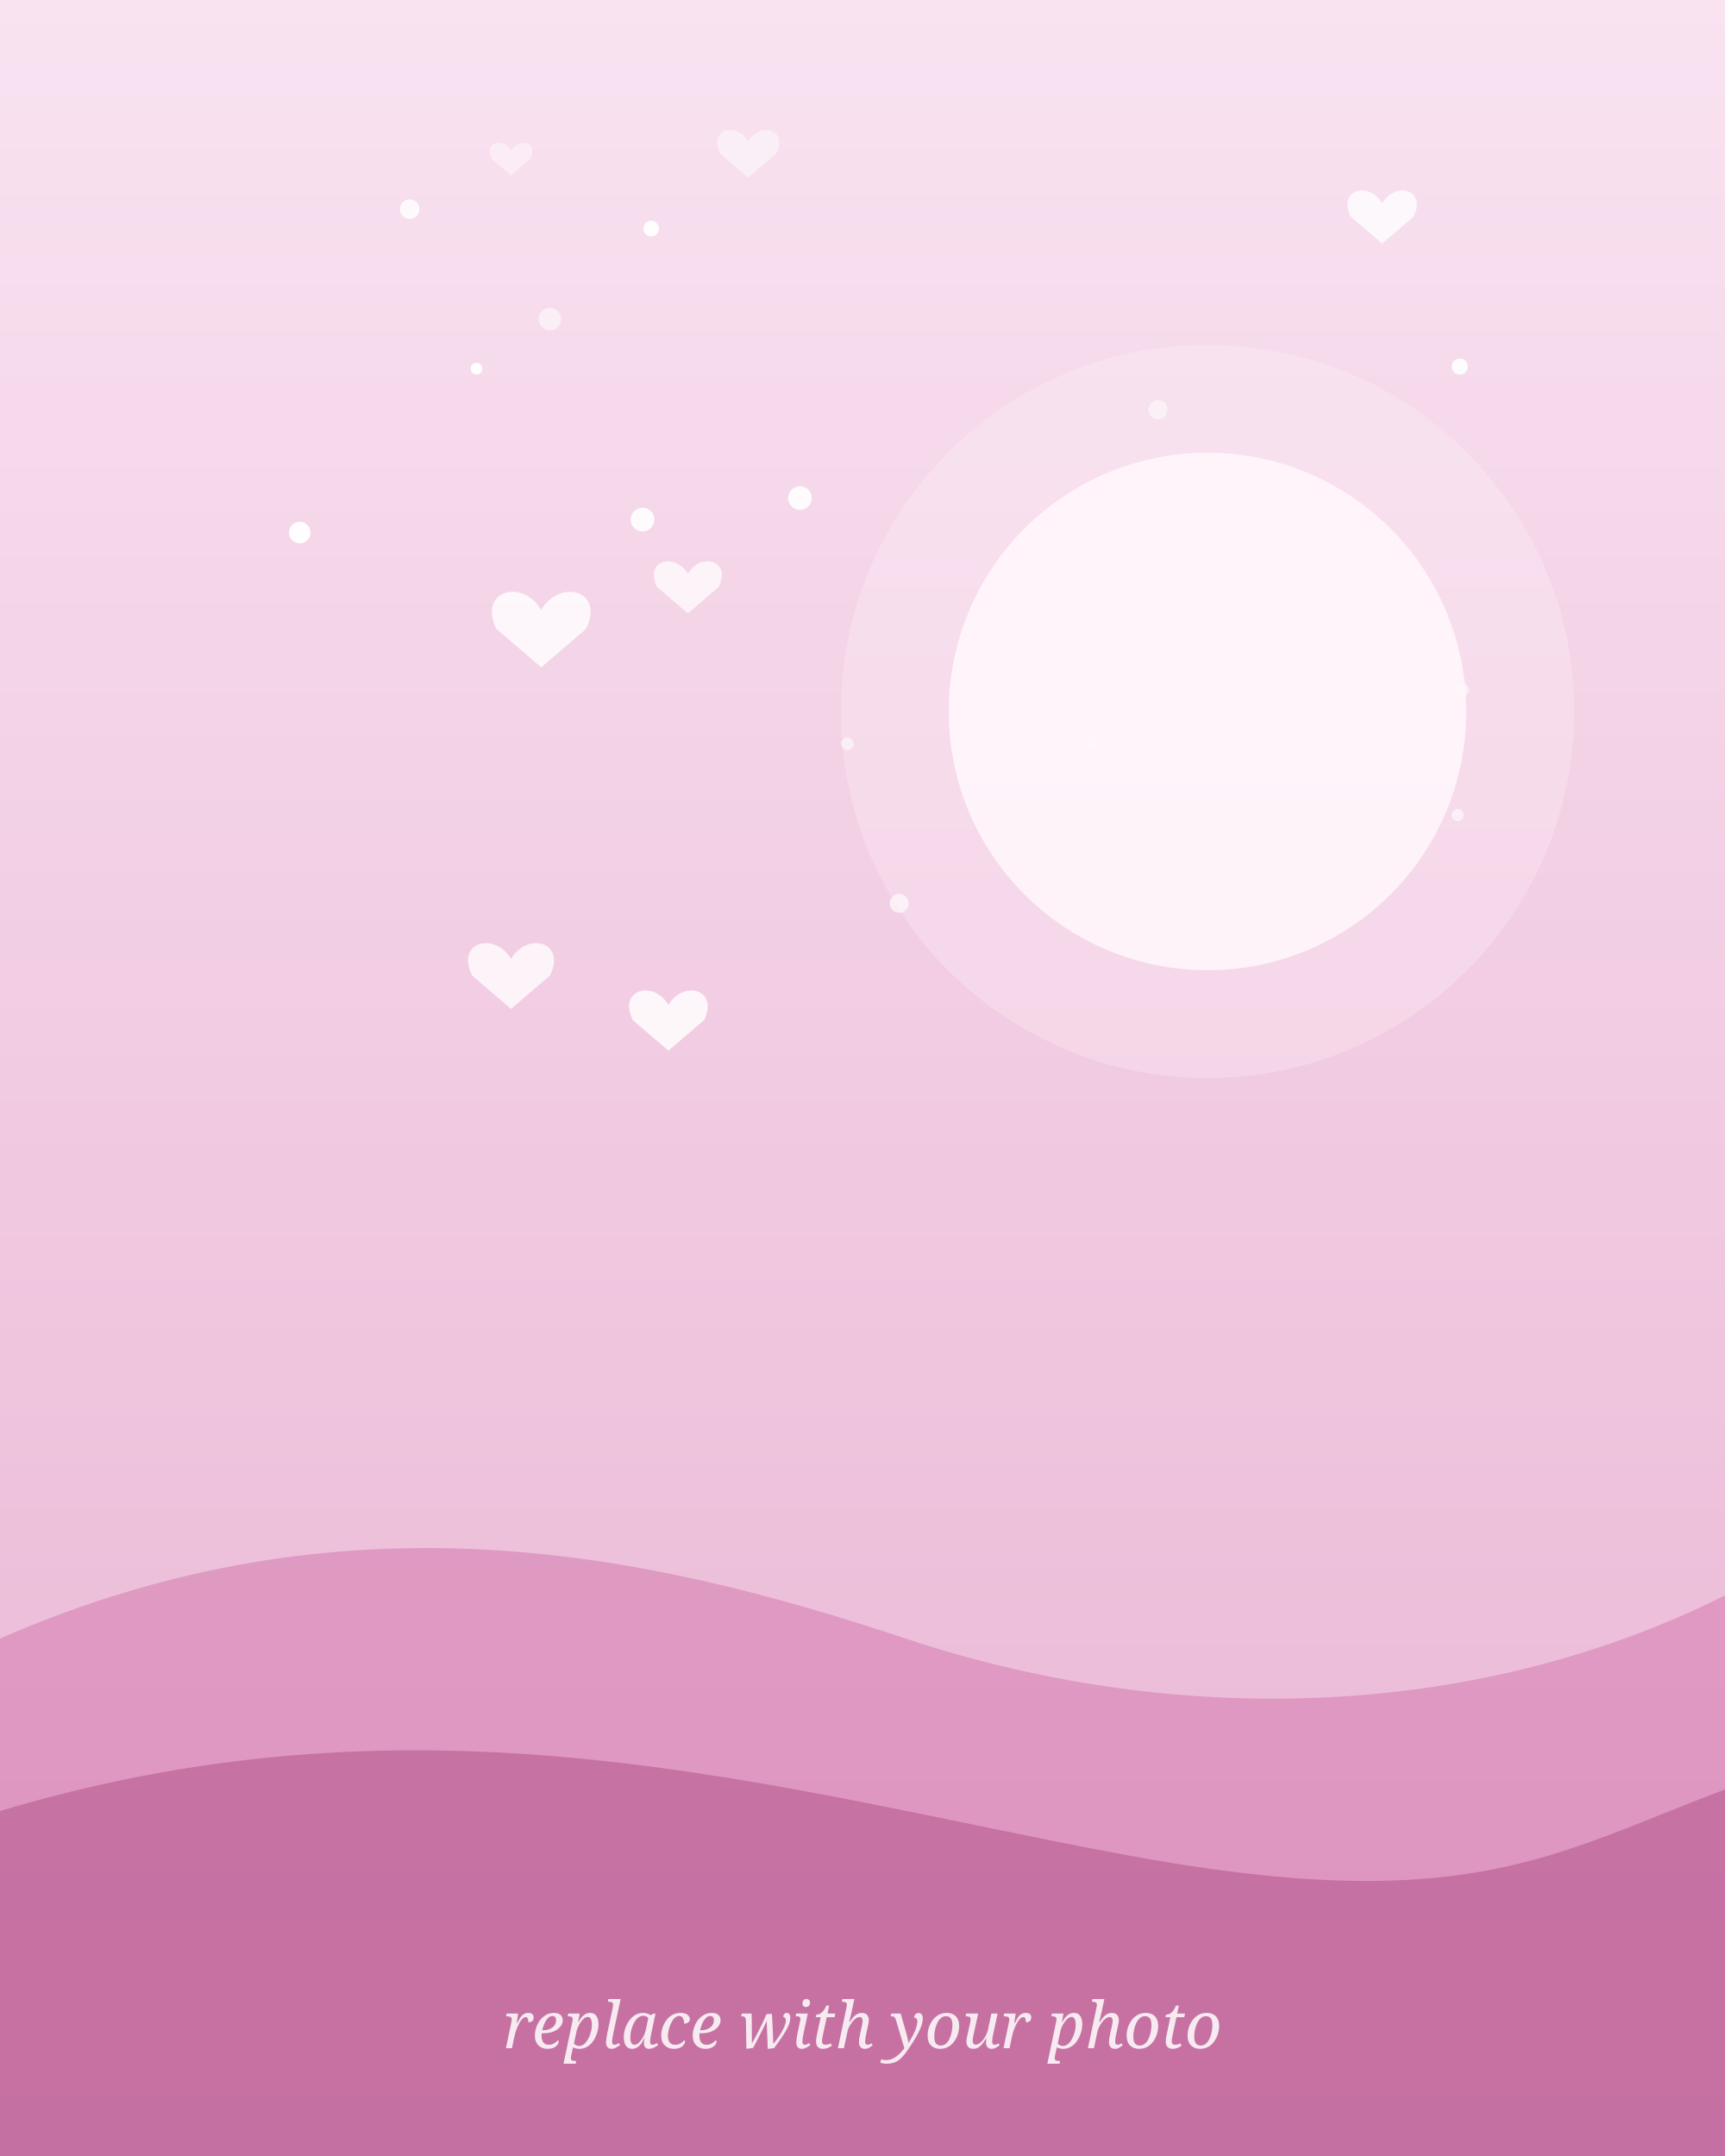
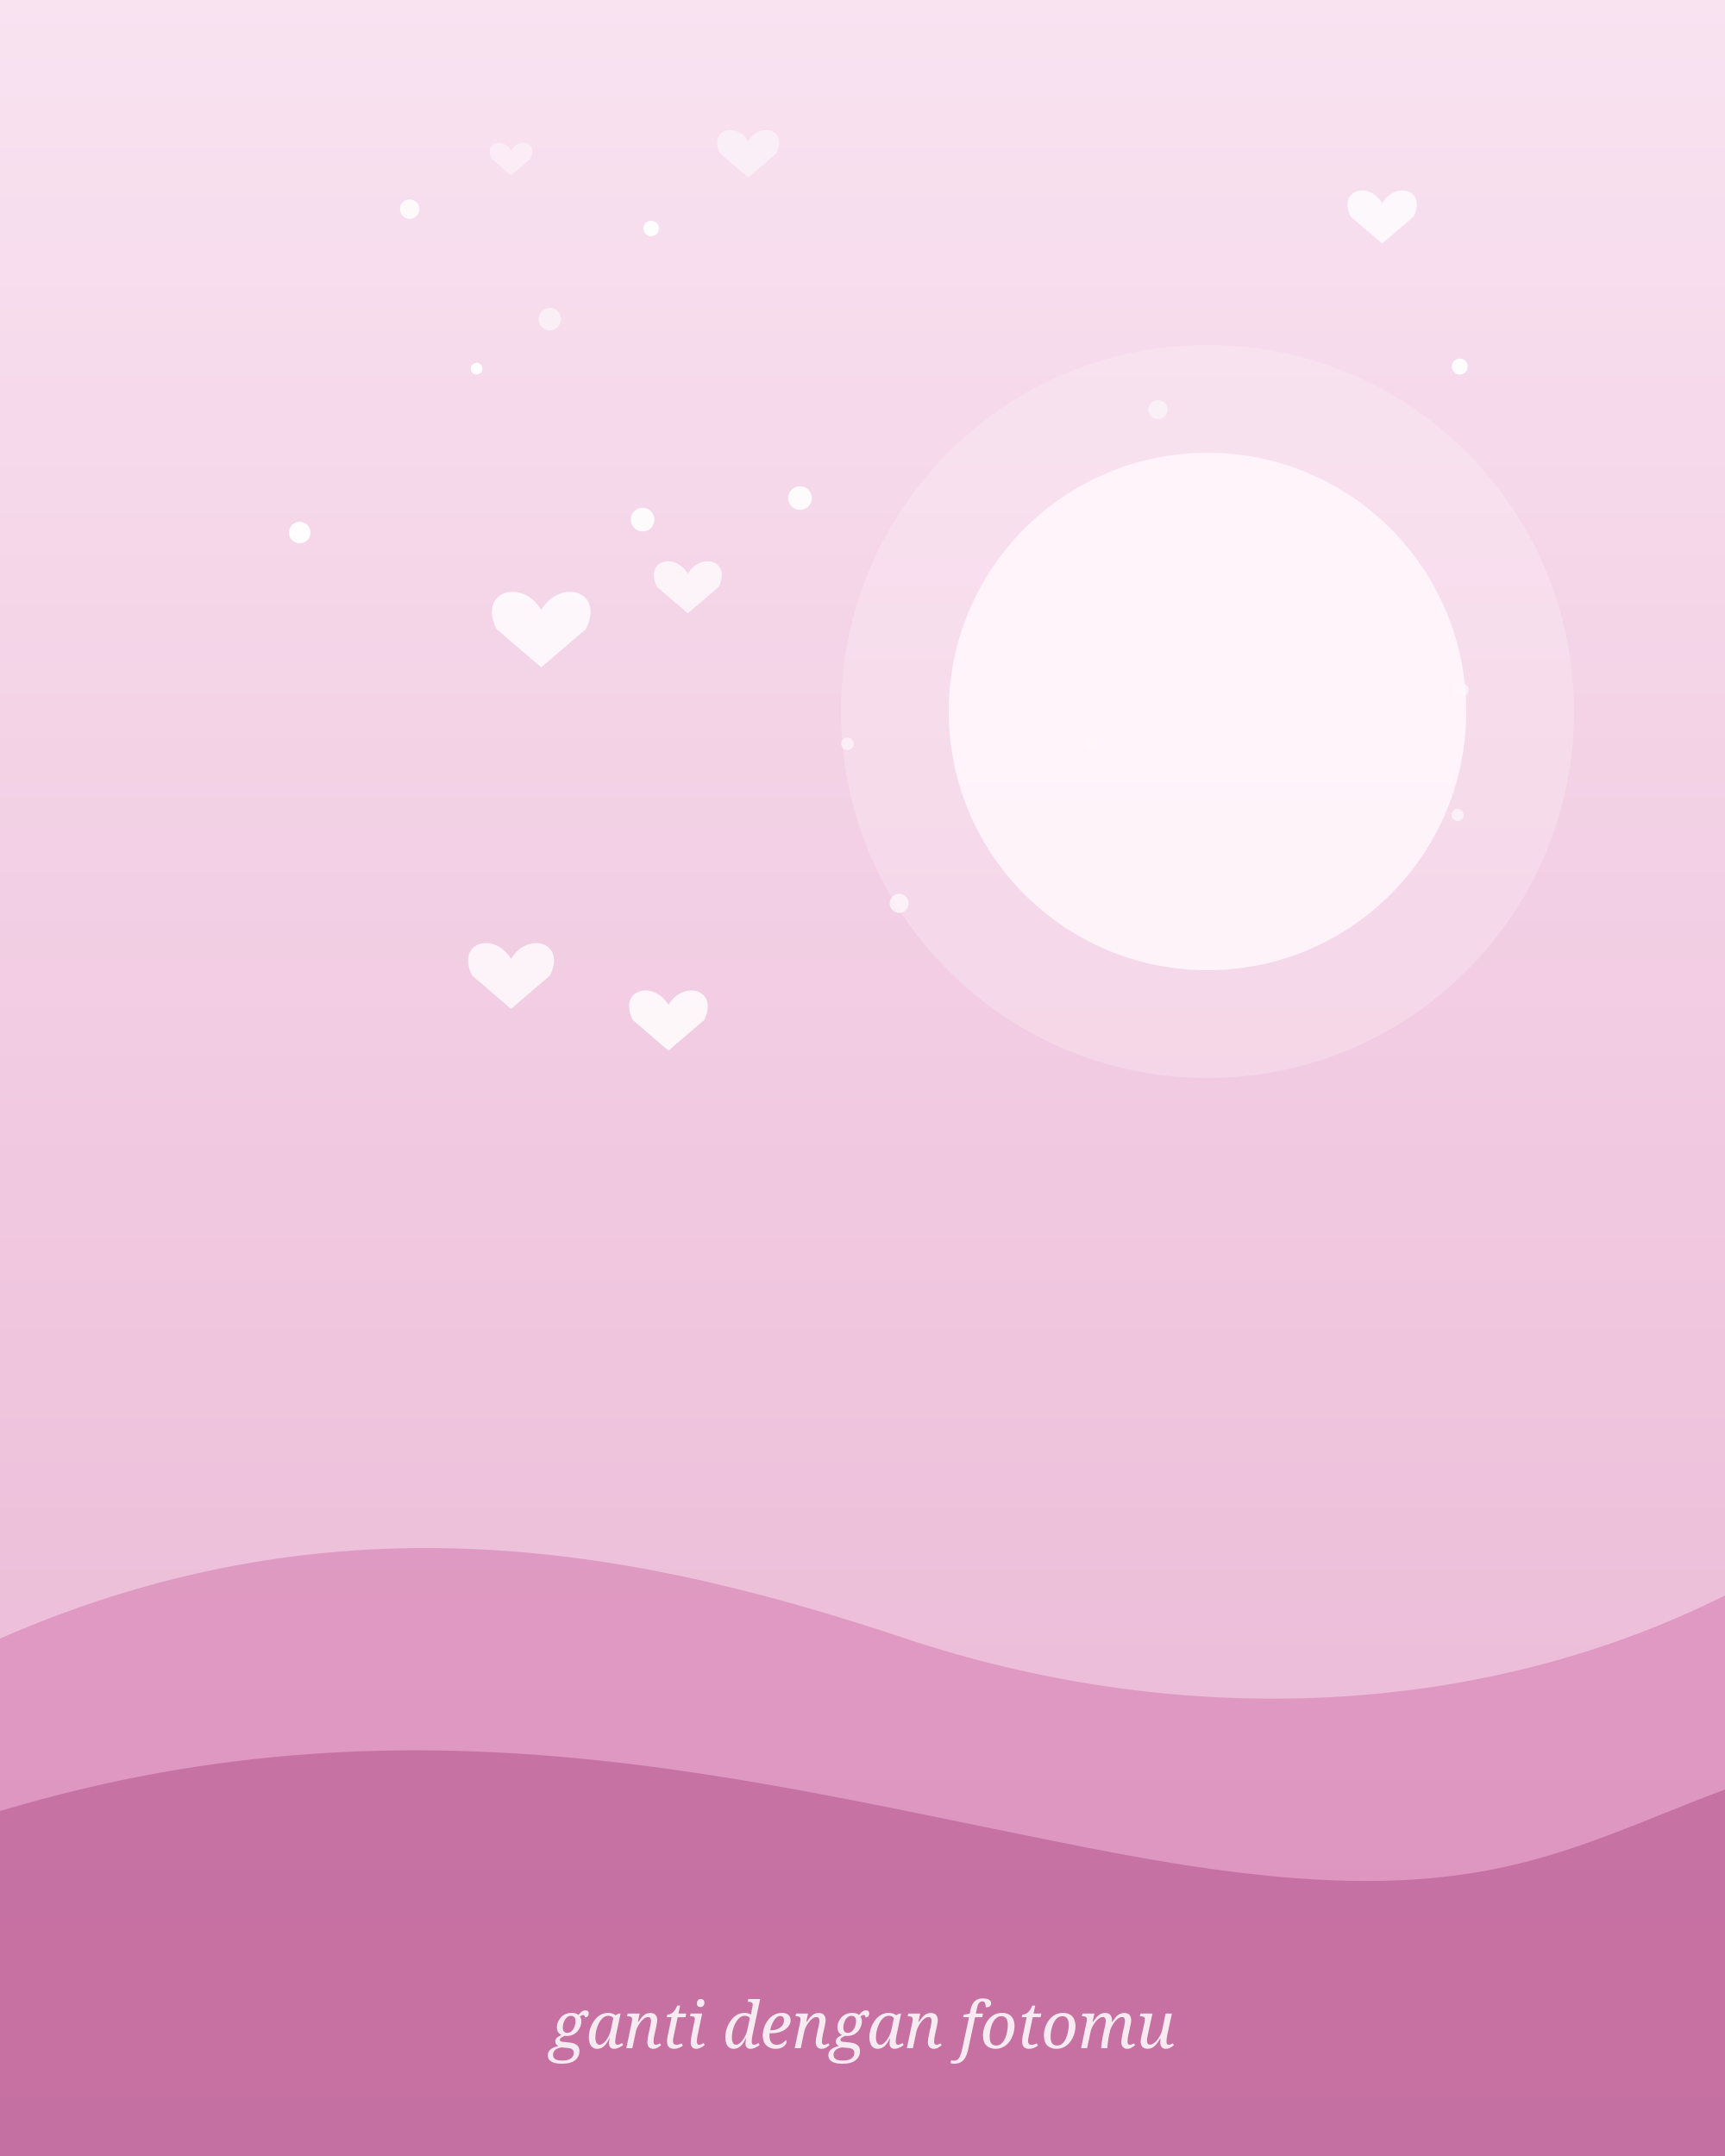
- <svg xmlns="http://www.w3.org/2000/svg" viewBox="0 0 800 1000" width="800" height="1000" role="img" aria-label="replace with your photo">
+ <svg xmlns="http://www.w3.org/2000/svg" viewBox="0 0 800 1000" width="800" height="1000" role="img" aria-label="ganti dengan fotomu">
  <defs>
    <linearGradient id="g" x1="0" y1="0" x2="0" y2="1">
      <stop offset="0" stop-color="#F9E3F1" />
      <stop offset="1" stop-color="#E9B3D2" />
    </linearGradient>
  </defs>
  <rect width="800" height="1000" fill="url(#g)" />
  <circle cx="506" cy="345" r="2.7" fill="#fff" opacity="0.74" />
  <circle cx="677" cy="170" r="3.7" fill="#fff" opacity="0.94" />
  <circle cx="676" cy="378" r="2.8" fill="#fff" opacity="0.61" />
  <circle cx="255" cy="148" r="5.2" fill="#fff" opacity="0.53" />
  <circle cx="417" cy="419" r="4.4" fill="#fff" opacity="0.67" />
  <circle cx="221" cy="171" r="2.7" fill="#fff" opacity="0.99" />
  <circle cx="537" cy="190" r="4.4" fill="#fff" opacity="0.53" />
  <circle cx="371" cy="231" r="5.5" fill="#fff" opacity="0.89" />
  <circle cx="139" cy="247" r="5.0" fill="#fff" opacity="0.95" />
  <circle cx="393" cy="345" r="2.9" fill="#fff" opacity="0.56" />
  <circle cx="298" cy="241" r="5.5" fill="#fff" opacity="0.91" />
  <circle cx="190" cy="97" r="4.5" fill="#fff" opacity="0.85" />
  <circle cx="302" cy="106" r="3.6" fill="#fff" opacity="0.97" />
  <circle cx="678" cy="320" r="3.1" fill="#fff" opacity="0.59" />
  <path transform="translate(310 459) scale(1.18)" d="M0 6C-6-4-20 0-14 12L0 24 14 12C20 0 6-4 0 6Z" fill="#fff" opacity="0.84" />
  <path transform="translate(237 437) scale(1.29)" d="M0 6C-6-4-20 0-14 12L0 24 14 12C20 0 6-4 0 6Z" fill="#fff" opacity="0.77" />
  <path transform="translate(237 66) scale(0.64)" d="M0 6C-6-4-20 0-14 12L0 24 14 12C20 0 6-4 0 6Z" fill="#fff" opacity="0.41" />
  <path transform="translate(251 274) scale(1.48)" d="M0 6C-6-4-20 0-14 12L0 24 14 12C20 0 6-4 0 6Z" fill="#fff" opacity="0.82" />
  <path transform="translate(347 60) scale(0.93)" d="M0 6C-6-4-20 0-14 12L0 24 14 12C20 0 6-4 0 6Z" fill="#fff" opacity="0.49" />
  <path transform="translate(641 88) scale(1.04)" d="M0 6C-6-4-20 0-14 12L0 24 14 12C20 0 6-4 0 6Z" fill="#fff" opacity="0.79" />
  <path transform="translate(319 260) scale(1.02)" d="M0 6C-6-4-20 0-14 12L0 24 14 12C20 0 6-4 0 6Z" fill="#fff" opacity="0.72" />
  <circle cx="560" cy="330" r="120" fill="#FFF6FB" opacity=".9" />
  <circle cx="560" cy="330" r="170" fill="#FFF6FB" opacity=".25" />
  <path d="M0 760C160 690 300 720 420 760S680 800 800 740V1000H0Z" fill="#D47AAE" opacity=".55" />
  <path d="M0 840C200 780 360 830 520 860S720 860 800 830V1000H0Z" fill="#A8447F" opacity=".45" />
-   <text x="400" y="950" text-anchor="middle" font-family="Georgia, serif" font-style="italic" font-size="30" fill="#fff" opacity=".85">replace with your photo</text>
+   <text x="400" y="950" text-anchor="middle" font-family="Georgia, serif" font-style="italic" font-size="30" fill="#fff" opacity=".85">ganti dengan fotomu</text>
</svg>
